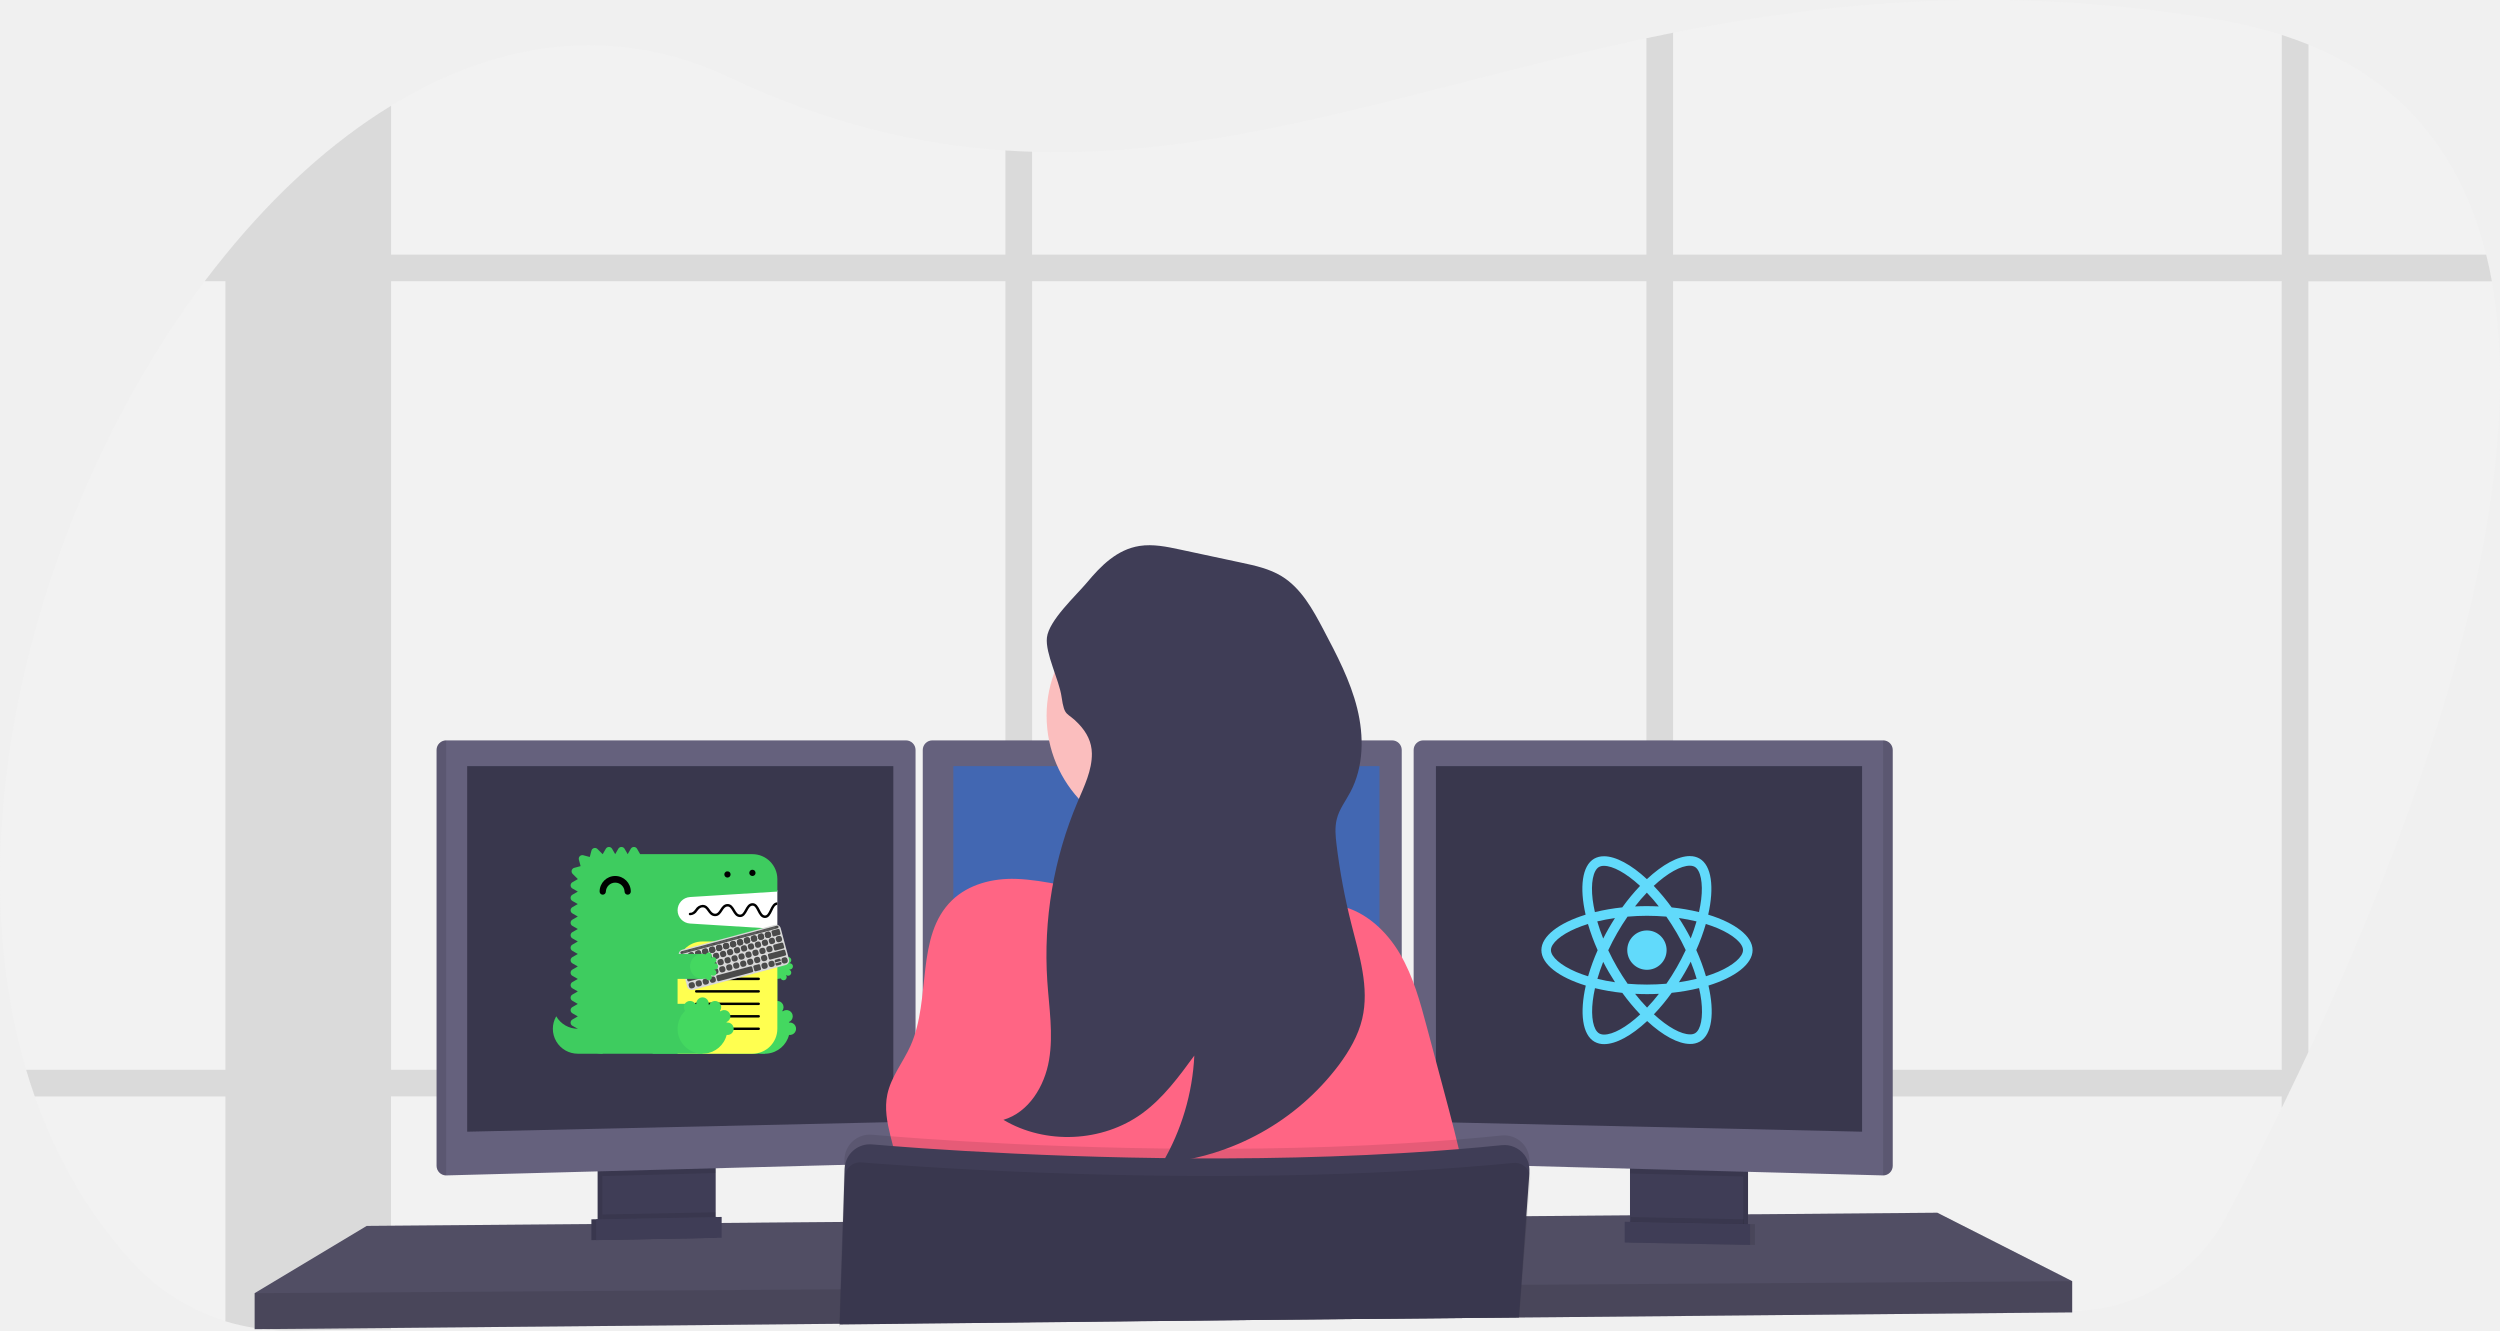
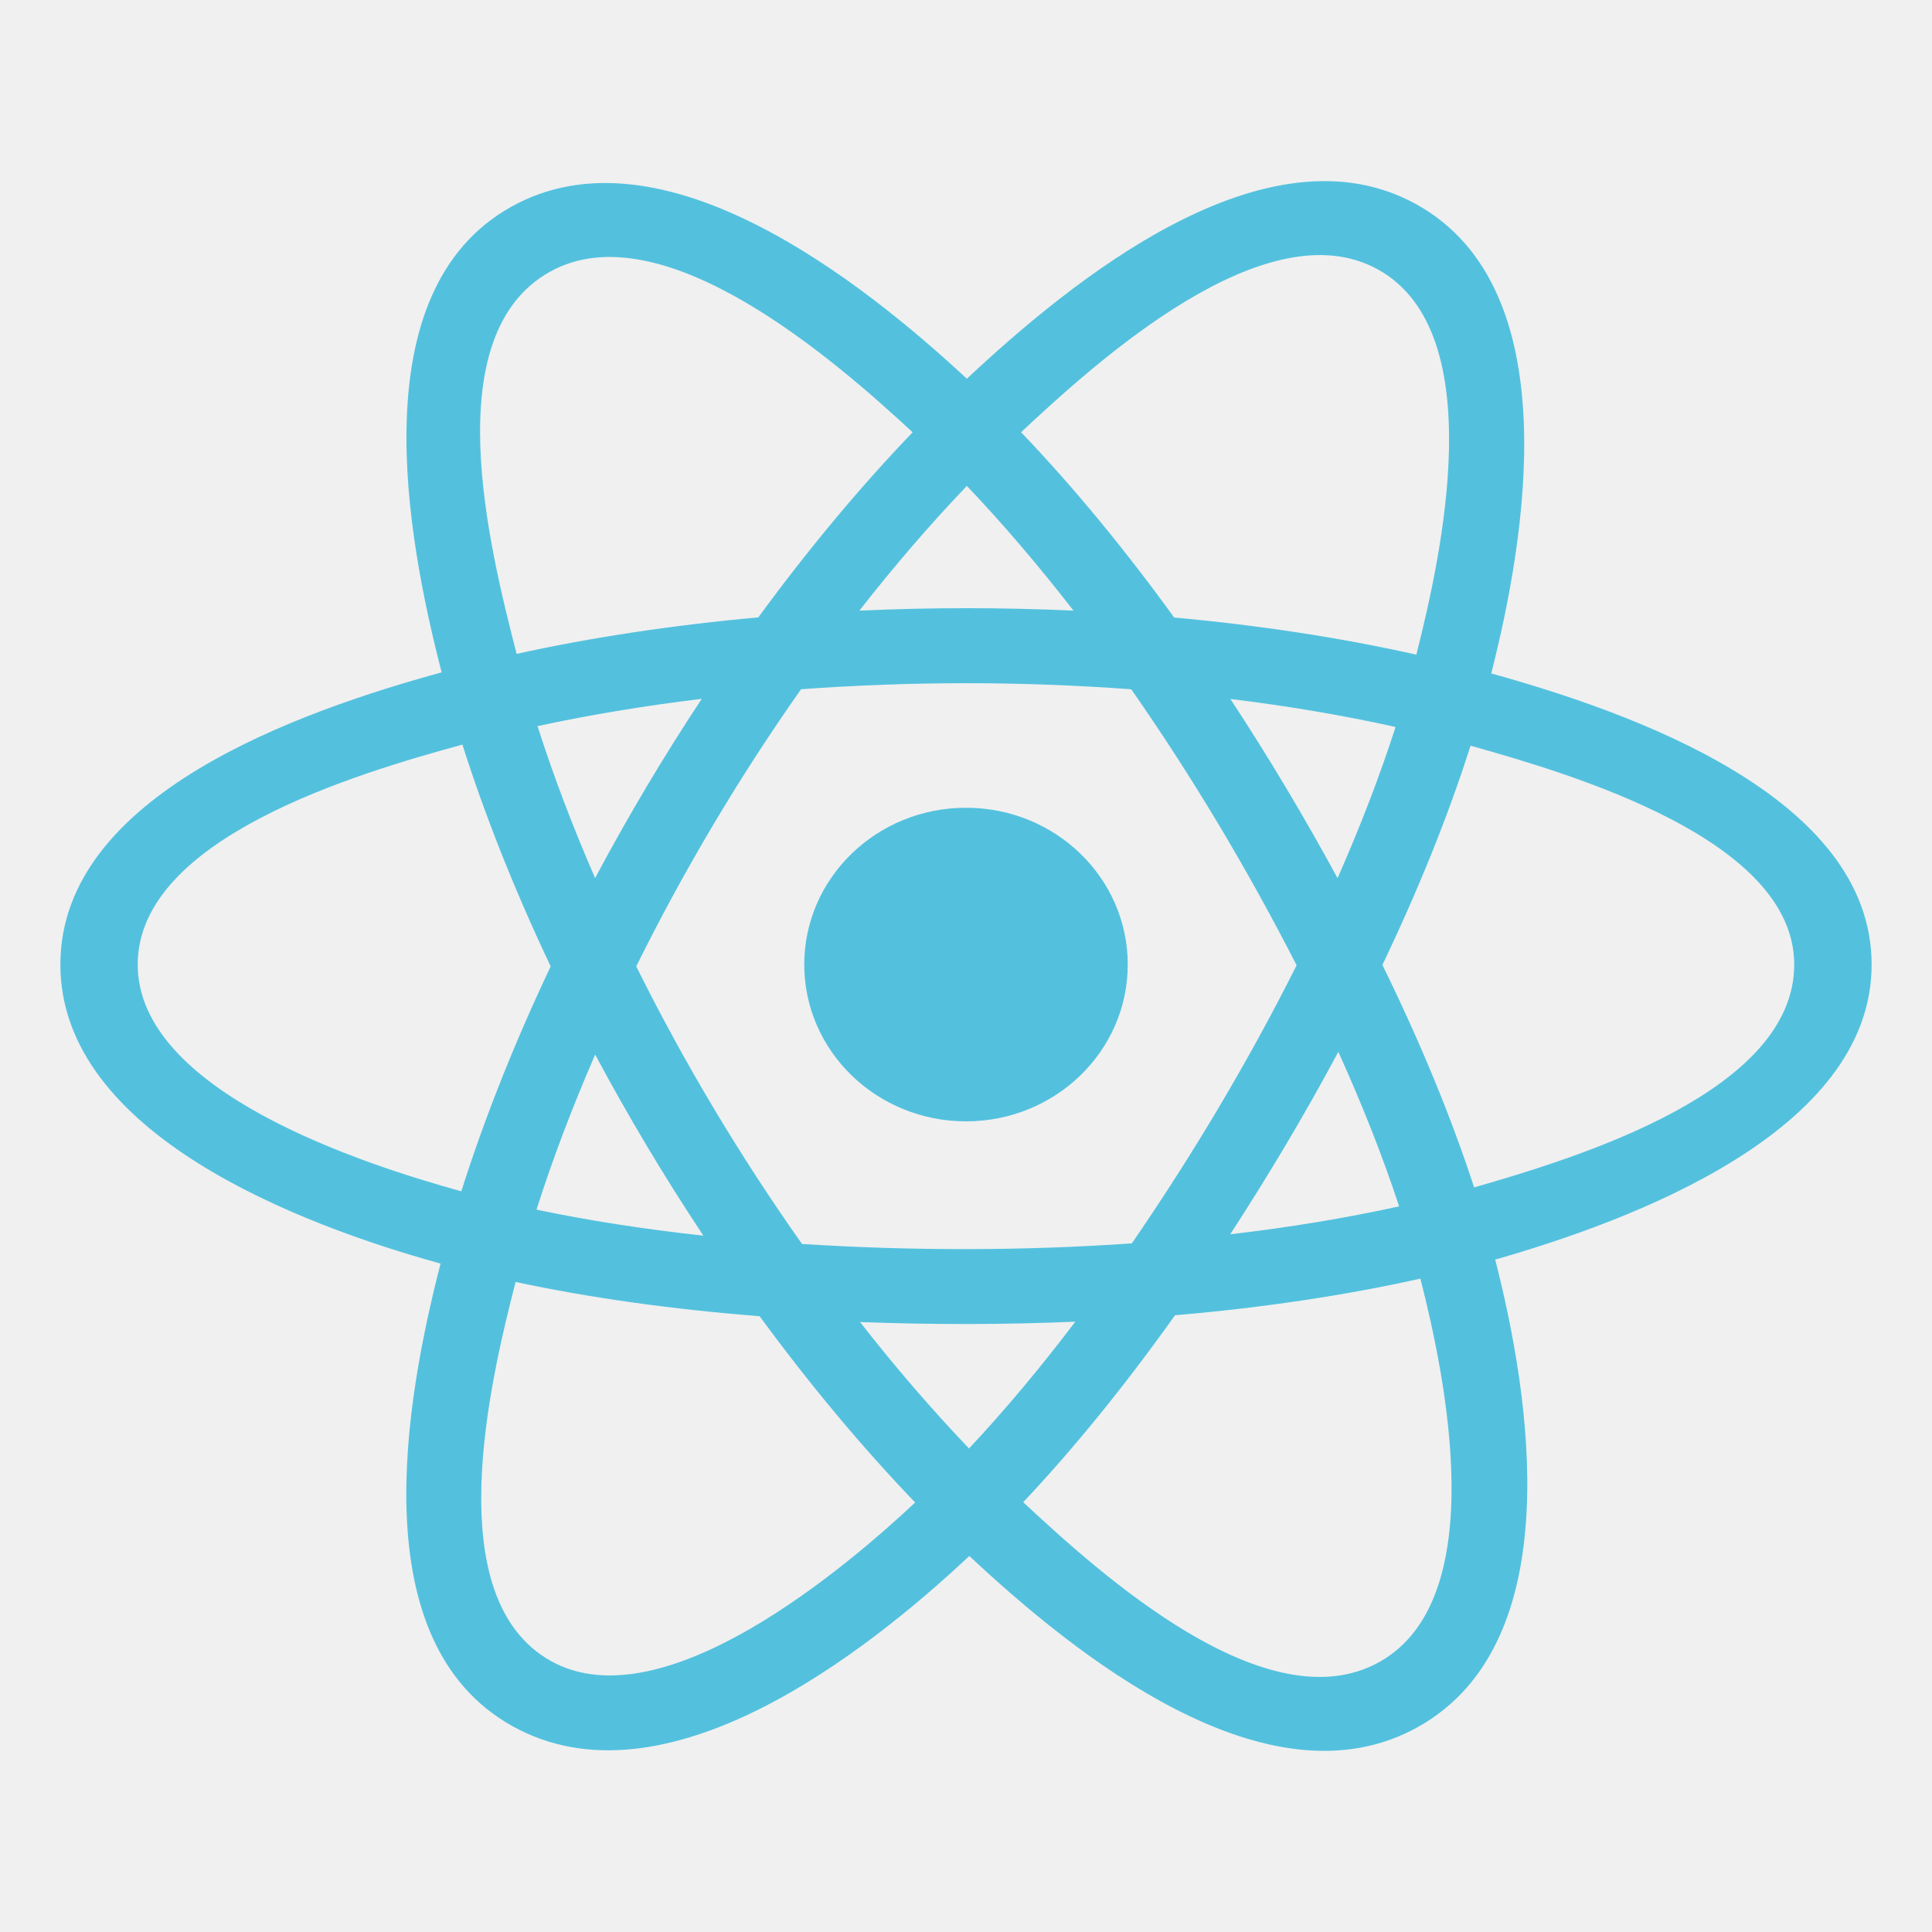
- <svg xmlns="http://www.w3.org/2000/svg" width="1041.277" height="554.141" viewBox="0 0 1041.277 554.141">
-   <g id="Group_24" data-name="Group 24" transform="translate(-440 -263)">
-     <g id="Group_23" data-name="Group 23" transform="translate(439.989 262.965)">
-       <path id="Path_299" data-name="Path 299" d="M1040.82,611.12q-1.74,3.75-3.47,7.4-2.7,5.67-5.33,11.12c-.78,1.61-1.56,3.19-2.32,4.77-8.6,17.57-16.63,33.11-23.45,45.89A73.21,73.21,0,0,1,942.44,719l-151.65,1.65h-1.6l-13,.14-11.12.12-34.1.37h-1.38l-17.36.19h-.53l-107,1.16-95.51,1-11.11.12-69,.75H429l-44.75.48h-.48l-141.5,1.53-42.33.46a87.991,87.991,0,0,1-10.79-.54h0c-1.22-.14-2.44-.3-3.65-.49a87.38,87.38,0,0,1-51.29-27.54C116,678.37,102.75,655,93.85,629.64q-1.93-5.49-3.6-11.12C59.44,514.37,97,380,164.6,290.08q4.25-5.64,8.64-11l.07-.08c20.79-25.52,44.1-46.84,68.93-62,44-26.91,92.75-34.49,140.7-11.9,40.57,19.12,78.45,28.11,115.17,30.55,3.71.24,7.42.42,11.11.53,84.23,2.65,163.17-27.7,255.87-47.29,3.69-.78,7.39-1.55,11.12-2.28,66.13-13.16,139.49-20.1,226.73-5.51a189.089,189.089,0,0,1,26.76,6.4q5.77,1.86,11.12,4c41.64,16.94,64.35,48.24,74,87.46q1.37,5.46,2.37,11.11C1134.3,384.41,1084.19,518.23,1040.82,611.12Z" transform="translate(-79.34 -172.91)" fill="#f2f2f2" />
-       <path id="Path_300" data-name="Path 300" d="M576.36,618.52a95.21,95.21,0,0,1-1.87,11.12h93.7V618.52Zm-78.25,62.81,11.11-.09V653.77c-3.81-.17-7.52-.34-11.11-.52ZM265.19,618.52v11.12h198.5V618.52ZM1114.87,279h-74V191.51q-5.35-2.17-11.12-4V279H776.21V186.58c-3.73.73-7.43,1.5-11.12,2.28V279H509.22V236.15c-3.69-.11-7.4-.29-11.11-.53V279H242.24V217c-24.83,15.16-48.14,36.48-68.93,62h-.07v.08q-4.4,5.4-8.64,11h8.64V618.52h-83q1.66,5.63,3.6,11.12h79.39v93.62a87,87,0,0,0,12.2,2.79c1.21.19,2.43.35,3.65.49h0a87.991,87.991,0,0,0,10.79.54l42.33-.46v-97H498.11v94.21l11.11-.12V629.64H765.09V721l11.12-.12V629.64H1029.7v4.77c.76-1.58,1.54-3.16,2.32-4.77q2.63-5.45,5.33-11.12,1.73-3.64,3.47-7.4v-321h76.42Q1116.23,284.43,1114.87,279ZM242.24,618.52V290.08H498.11V618.52Zm267,0V290.08H765.09V618.52Zm520.48,0H776.21V290.08H1029.7Z" transform="translate(-79.34 -172.91)" opacity="0.1" />
-       <path id="Path_301" data-name="Path 301" d="M863.09,533.65v13l-151.92,1.4-1.62.03-57.74.53-1.38.02-17.55.15h-.52l-106.98.99L349.77,551.4h-.15l-44.65.42-.48.01-198.4,1.82v-15l46.65-28,93.6-.78,2-.01.66-.01,2-.03,44.94-.37,2.01-.01.64-.01,2-.01L315,509.3l.38-.01,35.55-.3h.29l277.4-2.34,6.79-.05h.68l5.18-.05,37.65-.31,2-.03,1.85-.02h.96l11.71-.09,2.32-.03,3.11-.02,9.75-.09,15.47-.13,2-.02,3.48-.02h.65l74.71-.64Z" fill="#65617d" />
-       <path id="Path_302" data-name="Path 302" d="M863.09,533.65v13l-151.92,1.4-1.62.03-57.74.53-1.38.02-17.55.15h-.52l-106.98.99L349.77,551.4h-.15l-44.65.42-.48.01-198.4,1.82v-15l46.65-28,93.6-.78,2-.01.66-.01,2-.03,44.94-.37,2.01-.01.64-.01,2-.01L315,509.3l.38-.01,35.55-.3h.29l277.4-2.34,6.79-.05h.68l5.18-.05,37.65-.31,2-.03,1.85-.02h.96l11.71-.09,2.32-.03,3.11-.02,9.75-.09,15.47-.13,2-.02,3.48-.02h.65l74.71-.64Z" opacity="0.2" />
-       <path id="Path_303" data-name="Path 303" d="M375.44,656.57v24.49a6.13,6.13,0,0,1-3.5,5.54,6,6,0,0,1-2.5.6l-34.9.74a6,6,0,0,1-2.7-.57,6.12,6.12,0,0,1-3.57-5.57V656.57Z" transform="translate(-79.34 -172.91)" fill="#3f3d56" />
-       <path id="Path_304" data-name="Path 304" d="M375.44,656.57v24.49a6.13,6.13,0,0,1-3.5,5.54,6,6,0,0,1-2.5.6l-34.9.74a6,6,0,0,1-2.7-.57,6.12,6.12,0,0,1-3.57-5.57V656.57Z" transform="translate(-79.34 -172.91)" opacity="0.1" />
-       <path id="Path_305" data-name="Path 305" d="M377.44,656.57v24.49a6.13,6.13,0,0,1-3.5,5.54,6,6,0,0,1-2.5.6l-34.9.74a6,6,0,0,1-2.7-.57,6.12,6.12,0,0,1-3.57-5.57V656.57Z" transform="translate(-79.34 -172.91)" fill="#3f3d56" />
-       <rect id="Rectangle_137" data-name="Rectangle 137" width="47.17" height="31.5" transform="translate(680.92 483.65)" fill="#3f3d56" />
-       <rect id="Rectangle_138" data-name="Rectangle 138" width="47.17" height="31.5" transform="translate(680.92 483.65)" opacity="0.1" />
-       <rect id="Rectangle_139" data-name="Rectangle 139" width="47.17" height="31.5" transform="translate(678.92 483.65)" fill="#3f3d56" />
-       <path id="Path_306" data-name="Path 306" d="M298.09,483.65v4.97l-47.17,1.26v-6.23Z" opacity="0.1" />
-       <path id="Path_307" data-name="Path 307" d="M460.69,485.27v168.2a4,4,0,0,1-3.85,3.95l-191.65,5.1h-.05a4,4,0,0,1-3.95-3.95V485.27a4,4,0,0,1,3.95-3.95h191.6a4,4,0,0,1,3.95,3.95Z" transform="translate(-79.34 -172.91)" fill="#65617d" />
-       <path id="Path_308" data-name="Path 308" d="M265.19,481.32v181.2h-.05a4,4,0,0,1-3.95-3.95V485.27a4,4,0,0,1,3.95-3.95Z" transform="translate(-79.34 -172.91)" opacity="0.1" />
-       <path id="Path_309" data-name="Path 309" d="M194.59,319.15h177.5V467.4l-177.5,4Z" fill="#39374d" />
-       <path id="Path_310" data-name="Path 310" d="M726.09,483.65v6.41l-47.17-1.26v-5.15Z" opacity="0.1" />
-       <path id="Path_311" data-name="Path 311" d="M867.69,485.27v173.3a4,4,0,0,1-4,3.95h0L672,657.42a4,4,0,0,1-3.85-3.95V485.27a4,4,0,0,1,3.95-3.95H863.7a4,4,0,0,1,3.99,3.95Z" transform="translate(-79.34 -172.91)" fill="#65617d" />
-       <path id="Path_312" data-name="Path 312" d="M867.69,485.27v173.3a4,4,0,0,1-4,3.95h0V481.32h0a4,4,0,0,1,4,3.95Z" transform="translate(-79.34 -172.91)" opacity="0.1" />
-       <path id="Path_313" data-name="Path 313" d="M775.59,319.15H598.09V467.4l177.5,4Z" fill="#39374d" />
-       <path id="Path_314" data-name="Path 314" d="M663.19,485.27v168.2a4,4,0,0,1-3.85,3.95l-191.65,5.1h0a4,4,0,0,1-4-3.95V485.27a4,4,0,0,1,3.95-3.95h191.6A4,4,0,0,1,663.19,485.27Z" transform="translate(-79.34 -172.91)" fill="#65617d" />
-       <path id="Path_315" data-name="Path 315" d="M397.09,319.15h177.5V467.4l-177.5,4Z" fill="#4267b2" />
-       <path id="Path_316" data-name="Path 316" d="M863.09,533.65v13l-151.92,1.4-1.62.03-57.74.53-1.38.02-17.55.15h-.52l-106.98.99L349.77,551.4h-.15l-44.65.42-.48.01-198.4,1.82v-15l202.51-1.33h.48l40.99-.28h.19l283.08-1.87h.29l.17-.01h.47l4.79-.03h1.46l74.49-.5,4.4-.02.98-.01Z" opacity="0.1" />
-       <circle id="Ellipse_111" data-name="Ellipse 111" cx="51.33" cy="51.33" r="51.33" transform="translate(435.93 246.82)" fill="#fbbebe" />
-       <path id="Path_317" data-name="Path 317" d="M617.94,550.07s-99.5,12-90,0c3.44-4.34,4.39-17.2,4.2-31.85-.06-4.45-.22-9.06-.45-13.65-1.1-22-3.75-43.5-3.75-43.5s87-41,77-8.5c-4,13.13-2.69,31.57.35,48.88.89,5.05,1.92,10,3,14.7a344.66,344.66,0,0,0,9.65,33.92Z" transform="translate(-79.34 -172.91)" fill="#fbbebe" />
-       <path id="Path_318" data-name="Path 318" d="M585.47,546c11.51-2.13,23.7-6,34.53-1.54,2.85,1.17,5.47,2.88,8.39,3.86s6.12,1.22,9.16,1.91c10.68,2.42,19.34,10.55,24.9,20s8.44,20.14,11.26,30.72l6.9,25.83c6,22.45,12,45.09,13.39,68.3a2437.506,2437.506,0,0,1-250.84,1.43c5.44-10.34,11-21.31,10.54-33s-7.19-23.22-4.76-34.74c1.55-7.34,6.57-13.39,9.64-20.22,8.75-19.52,1.94-45.79,17.32-60.65,6.92-6.68,17-9.21,26.63-8.89,12.28.41,24.85,4.24,37,6.11C555.09,547.48,569.79,548.88,585.47,546Z" transform="translate(-79.34 -172.91)" fill="#ff6584" />
-       <path id="Path_319" data-name="Path 319" d="M716.37,657.17l-.1,1.43v.1l-.17,2.3-1.33,18.51-1.61,22.3-.46,6.28-1,13.44v.17l-107,1-175.59,1.9v.84h-.14v-1.12l.45-14.36.86-28.06.74-23.79.07-2.37a10.53,10.53,0,0,1,11.42-10.17c4.72.4,10.85.89,18.18,1.41l3,.22c42.33,2.94,120.56,6.74,199.5,2,1.66-.09,3.33-.19,5-.31,12.24-.77,24.47-1.76,36.58-3a10.53,10.53,0,0,1,11.6,11.23Z" transform="translate(-79.34 -172.91)" opacity="0.1" />
-       <path id="Path_320" data-name="Path 320" d="M429.08,725.44v-.84l175.62-1.91,107-1h.3v-.17l1-13.44.43-6,1.64-22.61,1.29-17.9v-.44a10.617,10.617,0,0,0-.11-2.47.3.3,0,0,0,0-.1,10.391,10.391,0,0,0-2-4.64,10.54,10.54,0,0,0-9.42-4c-12.11,1.24-24.34,2.23-36.58,3-1.67.12-3.34.22-5,.31-78.94,4.69-157.17.89-199.5-2l-3-.22c-7.33-.52-13.46-1-18.18-1.41a10.54,10.54,0,0,0-11.24,8.53,11,11,0,0,0-.18,1.64l-.68,22.16L429.54,710l-.44,14.36v1.12Z" transform="translate(-79.34 -172.91)" fill="#3f3d56" />
-       <path id="Path_321" data-name="Path 321" d="M716.67,664.18l-1.23,15.33-1.83,22.85-.46,5.72-1,12.81-.06.64v.17h0l-.15,1.48.11-1.48h-.29l-107,1-175.65,1.9v-.28l.49-14.36,1-28.06.64-18.65A6.36,6.36,0,0,1,434.3,658a6.25,6.25,0,0,1,3.78-.9c2.1.17,4.68.37,7.69.59,4.89.36,10.92.78,17.94,1.22,13,.82,29.31,1.7,48,2.42,52,2,122.2,2.67,188.88-3.17,3-.26,6.1-.55,9.13-.84a6.26,6.26,0,0,1,3.48.66,5.159,5.159,0,0,1,.86.54,6.14,6.14,0,0,1,2,2.46,3.564,3.564,0,0,1,.25.61A6.279,6.279,0,0,1,716.67,664.18Z" transform="translate(-79.34 -172.91)" opacity="0.1" />
-       <path id="Path_322" data-name="Path 322" d="M377.44,677.87v3.19a6.13,6.13,0,0,1-3.5,5.54l-40.1.77a6.12,6.12,0,0,1-3.57-5.57v-3Z" transform="translate(-79.34 -172.91)" opacity="0.1" />
-       <path id="Path_323" data-name="Path 323" d="M298.59,515.57l-52.25,1V507.9l52.25-1Z" fill="#3f3d56" />
-       <path id="Path_324" data-name="Path 324" d="M298.59,515.57l-52.25,1V507.9l52.25-1Z" opacity="0.1" />
-       <path id="Path_325" data-name="Path 325" d="M300.59,515.57l-52.25,1V507.9l52.25-1Z" fill="#3f3d56" />
-       <path id="Path_326" data-name="Path 326" d="M758.56,679.87v3.19a6.13,6.13,0,0,0,3.5,5.54l40.1.77a6.12,6.12,0,0,0,3.57-5.57v-3Z" transform="translate(-79.34 -172.91)" opacity="0.1" />
-       <path id="Path_327" data-name="Path 327" d="M678.72,517.57l52.25,1V509.9l-52.25-1Z" opacity="0.1" />
-       <path id="Path_328" data-name="Path 328" d="M676.72,517.57l52.25,1V509.9l-52.25-1Z" fill="#3f3d56" />
-       <path id="Path_329" data-name="Path 329" d="M534.13,486.79c.08,7-3.16,13.6-5.91,20.07a163.491,163.491,0,0,0-12.66,74.71c.73,11,2.58,22,.73,32.9s-8.43,21.77-19,24.9c17.53,10.45,41.26,9.35,57.76-2.66,8.79-6.4,15.34-15.33,21.75-24.11a97.86,97.86,0,0,1-13.31,44.75A103.43,103.43,0,0,0,637,616.53c4.31-5.81,8.06-12.19,9.72-19.23,3.09-13-1.22-26.51-4.51-39.5a266.055,266.055,0,0,1-6.17-33c-.43-3.56-.78-7.22.1-10.7,1-4.07,3.67-7.51,5.64-11.22,5.6-10.54,5.73-23.3,2.86-34.88s-8.49-22.26-14.06-32.81c-4.46-8.46-9.3-17.31-17.46-22.28-5.1-3.1-11-4.39-16.88-5.64l-25.37-5.43c-5.55-1.19-11.26-2.38-16.87-1.51-9.47,1.48-16.14,8.32-22,15.34-4.59,5.46-15.81,15.71-16.6,22.86-.72,6.59,5.1,17.63,6.09,24.58,1.3,9,2.22,6,7.3,11.52C532,478.05,534.07,482,534.13,486.79Z" transform="translate(-79.34 -172.91)" fill="#3f3d56" />
-     </g>
-     <g id="docusaurus_keytar" transform="translate(670.271 615.768)">
-       <path id="Path_40" data-name="Path 40" d="M99,52h43.635V69.662H99Z" transform="translate(-49.132 -33.936)" fill="#fff" fill-rule="evenodd" />
-       <path id="Path_41" data-name="Path 41" d="M13.389,158.195A10.377,10.377,0,0,1,4.4,153a10.377,10.377,0,0,0,8.988,15.584H23.779V158.195Z" transform="translate(-3 -82.47)" fill="#3ecc5f" fill-rule="evenodd" />
-       <path id="Path_42" data-name="Path 42" d="M66.967,38.083l36.373-2.273V30.615A10.389,10.389,0,0,0,92.95,20.226H46.2l-1.3-2.249a1.5,1.5,0,0,0-2.6,0L41,20.226l-1.3-2.249a1.5,1.5,0,0,0-2.6,0l-1.3,2.249-1.3-2.249a1.5,1.5,0,0,0-2.6,0l-1.3,2.249-.034,0-2.152-2.151a1.5,1.5,0,0,0-2.508.672L25.21,21.4l-2.7-.723a1.5,1.5,0,0,0-1.836,1.837l.722,2.7-2.65.71a1.5,1.5,0,0,0-.673,2.509l2.152,2.152c0,.011,0,.022,0,.033l-2.249,1.3a1.5,1.5,0,0,0,0,2.6l2.249,1.3-2.249,1.3a1.5,1.5,0,0,0,0,2.6L20.226,41l-2.249,1.3a1.5,1.5,0,0,0,0,2.6l2.249,1.3-2.249,1.3a1.5,1.5,0,0,0,0,2.6l2.249,1.3-2.249,1.3a1.5,1.5,0,0,0,0,2.6l2.249,1.3-2.249,1.3a1.5,1.5,0,0,0,0,2.6l2.249,1.3-2.249,1.3a1.5,1.5,0,0,0,0,2.6l2.249,1.3-2.249,1.3a1.5,1.5,0,0,0,0,2.6l2.249,1.3-2.249,1.3a1.5,1.5,0,0,0,0,2.6l2.249,1.3-2.249,1.3a1.5,1.5,0,0,0,0,2.6l2.249,1.3-2.249,1.3a1.5,1.5,0,0,0,0,2.6l2.249,1.3-2.249,1.3a1.5,1.5,0,0,0,0,2.6l2.249,1.3A10.389,10.389,0,0,0,30.615,103.34H92.95A10.389,10.389,0,0,0,103.34,92.95V51.393L66.967,49.12a5.53,5.53,0,0,1,0-11.038" transform="translate(-9.836 -17.226)" fill="#3ecc5f" fill-rule="evenodd" />
-       <path id="Path_43" data-name="Path 43" d="M143,163.779h15.584V143H143Z" transform="translate(-70.275 -77.665)" fill="#3ecc5f" fill-rule="evenodd" />
-       <path id="Path_44" data-name="Path 44" d="M173.779,148.389a2.582,2.582,0,0,0-.332.033c-.02-.078-.038-.156-.06-.234a2.594,2.594,0,1,0-2.567-4.455q-.086-.088-.174-.175a2.593,2.593,0,1,0-4.461-2.569c-.077-.022-.154-.04-.231-.06a2.6,2.6,0,1,0-5.128,0c-.077.02-.154.038-.231.06a2.594,2.594,0,1,0-4.461,2.569,10.384,10.384,0,1,0,17.314,9.992,2.592,2.592,0,1,0,.332-5.161" transform="translate(-75.08 -75.262)" fill="#44d860" fill-rule="evenodd" />
-       <path id="Path_45" data-name="Path 45" d="M153,113.389h15.584V103H153Z" transform="translate(-75.08 -58.444)" fill="#3ecc5f" fill-rule="evenodd" />
-       <path id="Path_46" data-name="Path 46" d="M183.389,108.944a1.3,1.3,0,1,0,0-2.6,1.336,1.336,0,0,0-.166.017c-.01-.039-.019-.078-.03-.117a1.3,1.3,0,0,0-.5-2.5,1.285,1.285,0,0,0-.783.269q-.043-.044-.087-.087a1.285,1.285,0,0,0,.263-.776,1.3,1.3,0,0,0-2.493-.509,5.195,5.195,0,1,0,0,10,1.3,1.3,0,0,0,2.493-.509,1.285,1.285,0,0,0-.263-.776q.044-.043.087-.087a1.285,1.285,0,0,0,.783.269,1.3,1.3,0,0,0,.5-2.5c.011-.038.02-.078.03-.117a1.337,1.337,0,0,0,.166.017" transform="translate(-84.691 -57.894)" fill="#44d860" fill-rule="evenodd" />
-       <path id="Path_47" data-name="Path 47" d="M52.188,48.292a1.3,1.3,0,0,1-1.3-1.3,3.9,3.9,0,0,0-7.792,0,1.3,1.3,0,1,1-2.6,0,6.493,6.493,0,0,1,12.987,0,1.3,1.3,0,0,1-1.3,1.3" transform="translate(-21.02 -28.41)" fill-rule="evenodd" />
-       <path id="Path_48" data-name="Path 48" d="M103,139.752h31.168a10.389,10.389,0,0,0,10.389-10.389V93H113.389A10.389,10.389,0,0,0,103,103.389Z" transform="translate(-51.054 -53.638)" fill="#ffff50" fill-rule="evenodd" />
-       <path id="Path_49" data-name="Path 49" d="M141.1,94.017H115.106a.519.519,0,1,1,0-1.039H141.1a.519.519,0,0,1,0,1.039m0,10.389H115.106a.519.519,0,1,1,0-1.039H141.1a.519.519,0,0,1,0,1.039m0,10.389H115.106a.519.519,0,1,1,0-1.039H141.1a.519.519,0,0,1,0,1.039m0-25.877H115.106a.519.519,0,1,1,0-1.039H141.1a.519.519,0,0,1,0,1.039m0,10.293H115.106a.519.519,0,1,1,0-1.039H141.1a.519.519,0,0,1,0,1.039m0,10.389H115.106a.519.519,0,1,1,0-1.039H141.1a.519.519,0,0,1,0,1.039m7.782-47.993c-.006,0-.011,0-.018,0-1.605.055-2.365,1.66-3.035,3.077-.7,1.48-1.24,2.443-2.126,2.414-.981-.035-1.542-1.144-2.137-2.317-.683-1.347-1.462-2.876-3.1-2.819-1.582.054-2.344,1.451-3.017,2.684-.715,1.313-1.2,2.112-2.141,2.075-1-.036-1.533-.938-2.149-1.981-.686-1.162-1.479-2.467-3.084-2.423-1.555.053-2.319,1.239-2.994,2.286-.713,1.106-1.213,1.781-2.164,1.741-1.025-.036-1.554-.784-2.167-1.65-.688-.973-1.463-2.074-3.062-2.021a3.815,3.815,0,0,0-2.959,1.879c-.64.812-1.14,1.456-2.2,1.415a.52.52,0,0,0-.037,1.039,3.588,3.588,0,0,0,3.05-1.811c.611-.777,1.139-1.448,2.178-1.483,1-.043,1.47.579,2.179,1.582.674.953,1.438,2.033,2.977,2.089,1.612.054,2.387-1.151,3.074-2.217.614-.953,1.144-1.775,2.156-1.81.931-.035,1.438.7,2.153,1.912.674,1.141,1.437,2.434,3.006,2.491,1.623.056,2.407-1.361,3.09-2.616.592-1.085,1.15-2.109,2.14-2.143.931-.022,1.417.829,2.135,2.249.671,1.326,1.432,2.828,3.026,2.886l.088,0c1.592,0,2.347-1.6,3.015-3.01.592-1.252,1.152-2.431,2.113-2.479Z" transform="translate(-55.378 -38.552)" fill-rule="evenodd" />
-       <path id="Path_50" data-name="Path 50" d="M83,163.779h20.779V143H83Z" transform="translate(-41.443 -77.665)" fill="#3ecc5f" fill-rule="evenodd" />
-       <g id="Group_8" data-name="Group 8" transform="matrix(0.966, -0.259, 0.259, 0.966, 51.971, 43.3)">
-         <rect id="Rectangle_3" data-name="Rectangle 3" width="43.906" height="17.333" rx="2" transform="translate(0 0)" fill="#d8d8d8" />
-         <g id="Group_2" data-name="Group 2" transform="translate(0.728 10.948)">
-           <rect id="Rectangle_4" data-name="Rectangle 4" width="2.537" height="2.537" rx="1" transform="translate(7.985 0)" fill="#4a4a4a" />
-           <rect id="Rectangle_5" data-name="Rectangle 5" width="2.537" height="2.537" rx="1" transform="translate(10.991 0)" fill="#4a4a4a" />
-           <rect id="Rectangle_6" data-name="Rectangle 6" width="2.537" height="2.537" rx="1" transform="translate(13.997 0)" fill="#4a4a4a" />
-           <rect id="Rectangle_7" data-name="Rectangle 7" width="2.537" height="2.537" rx="1" transform="translate(17.003 0)" fill="#4a4a4a" />
-           <rect id="Rectangle_8" data-name="Rectangle 8" width="2.537" height="2.537" rx="1" transform="translate(20.009 0)" fill="#4a4a4a" />
-           <rect id="Rectangle_9" data-name="Rectangle 9" width="2.537" height="2.537" rx="1" transform="translate(23.015 0)" fill="#4a4a4a" />
-           <rect id="Rectangle_10" data-name="Rectangle 10" width="2.537" height="2.537" rx="1" transform="translate(26.021 0)" fill="#4a4a4a" />
-           <rect id="Rectangle_11" data-name="Rectangle 11" width="2.537" height="2.537" rx="1" transform="translate(29.028 0)" fill="#4a4a4a" />
-           <rect id="Rectangle_12" data-name="Rectangle 12" width="2.537" height="2.537" rx="1" transform="translate(32.034 0)" fill="#4a4a4a" />
-           <path id="Path_51" data-name="Path 51" d="M.519,0H6.9A.519.519,0,0,1,7.421.52v1.5a.519.519,0,0,1-.519.519H.519A.519.519,0,0,1,0,2.017V.519A.519.519,0,0,1,.519,0ZM35.653,0h6.383a.519.519,0,0,1,.519.519v1.5a.519.519,0,0,1-.519.519H35.652a.519.519,0,0,1-.519-.519V.519A.519.519,0,0,1,35.652,0Z" transform="translate(0 0)" fill="#4a4a4a" fill-rule="evenodd" />
-         </g>
-         <g id="Group_3" data-name="Group 3" transform="translate(0.728 4.878)">
-           <path id="Path_52" data-name="Path 52" d="M.519,0H2.956a.519.519,0,0,1,.519.519v1.5a.519.519,0,0,1-.519.519H.519A.519.519,0,0,1,0,2.017V.519A.519.519,0,0,1,.519,0Z" transform="translate(0 0)" fill="#4a4a4a" fill-rule="evenodd" />
-           <rect id="Rectangle_13" data-name="Rectangle 13" width="2.537" height="2.537" rx="1" transform="translate(3.945 0)" fill="#4a4a4a" />
-           <rect id="Rectangle_14" data-name="Rectangle 14" width="2.537" height="2.537" rx="1" transform="translate(6.951 0)" fill="#4a4a4a" />
-           <rect id="Rectangle_15" data-name="Rectangle 15" width="2.537" height="2.537" rx="1" transform="translate(9.958 0)" fill="#4a4a4a" />
-           <rect id="Rectangle_16" data-name="Rectangle 16" width="2.537" height="2.537" rx="1" transform="translate(12.964 0)" fill="#4a4a4a" />
-           <rect id="Rectangle_17" data-name="Rectangle 17" width="2.537" height="2.537" rx="1" transform="translate(15.97 0)" fill="#4a4a4a" />
-           <rect id="Rectangle_18" data-name="Rectangle 18" width="2.537" height="2.537" rx="1" transform="translate(18.976 0)" fill="#4a4a4a" />
-           <rect id="Rectangle_19" data-name="Rectangle 19" width="2.537" height="2.537" rx="1" transform="translate(21.982 0)" fill="#4a4a4a" />
-           <rect id="Rectangle_20" data-name="Rectangle 20" width="2.537" height="2.537" rx="1" transform="translate(24.988 0)" fill="#4a4a4a" />
-           <rect id="Rectangle_21" data-name="Rectangle 21" width="2.537" height="2.537" rx="1" transform="translate(27.994 0)" fill="#4a4a4a" />
-           <rect id="Rectangle_22" data-name="Rectangle 22" width="2.537" height="2.537" rx="1" transform="translate(31 0)" fill="#4a4a4a" />
-           <rect id="Rectangle_23" data-name="Rectangle 23" width="2.537" height="2.537" rx="1" transform="translate(34.006 0)" fill="#4a4a4a" />
-           <rect id="Rectangle_24" data-name="Rectangle 24" width="2.537" height="2.537" rx="1" transform="translate(37.012 0)" fill="#4a4a4a" />
-           <rect id="Rectangle_25" data-name="Rectangle 25" width="2.537" height="2.537" rx="1" transform="translate(40.018 0)" fill="#4a4a4a" />
-         </g>
-         <g id="Group_4" data-name="Group 4" transform="translate(43.283 4.538) rotate(180)">
-           <path id="Path_53" data-name="Path 53" d="M.519,0H2.956a.519.519,0,0,1,.519.519v1.5a.519.519,0,0,1-.519.519H.519A.519.519,0,0,1,0,2.017V.519A.519.519,0,0,1,.519,0Z" transform="translate(0 0)" fill="#4a4a4a" fill-rule="evenodd" />
-           <rect id="Rectangle_26" data-name="Rectangle 26" width="2.537" height="2.537" rx="1" transform="translate(3.945 0)" fill="#4a4a4a" />
-           <rect id="Rectangle_27" data-name="Rectangle 27" width="2.537" height="2.537" rx="1" transform="translate(6.951 0)" fill="#4a4a4a" />
-           <rect id="Rectangle_28" data-name="Rectangle 28" width="2.537" height="2.537" rx="1" transform="translate(9.958 0)" fill="#4a4a4a" />
-           <rect id="Rectangle_29" data-name="Rectangle 29" width="2.537" height="2.537" rx="1" transform="translate(12.964 0)" fill="#4a4a4a" />
-           <rect id="Rectangle_30" data-name="Rectangle 30" width="2.537" height="2.537" rx="1" transform="translate(15.97 0)" fill="#4a4a4a" />
-           <rect id="Rectangle_31" data-name="Rectangle 31" width="2.537" height="2.537" rx="1" transform="translate(18.976 0)" fill="#4a4a4a" />
-           <rect id="Rectangle_32" data-name="Rectangle 32" width="2.537" height="2.537" rx="1" transform="translate(21.982 0)" fill="#4a4a4a" />
-           <rect id="Rectangle_33" data-name="Rectangle 33" width="2.537" height="2.537" rx="1" transform="translate(24.988 0)" fill="#4a4a4a" />
-           <rect id="Rectangle_34" data-name="Rectangle 34" width="2.537" height="2.537" rx="1" transform="translate(27.994 0)" fill="#4a4a4a" />
-           <rect id="Rectangle_35" data-name="Rectangle 35" width="2.537" height="2.537" rx="1" transform="translate(31.001 0)" fill="#4a4a4a" />
-           <rect id="Rectangle_36" data-name="Rectangle 36" width="2.537" height="2.537" rx="1" transform="translate(34.007 0)" fill="#4a4a4a" />
-           <rect id="Rectangle_37" data-name="Rectangle 37" width="2.537" height="2.537" rx="1" transform="translate(37.013 0)" fill="#4a4a4a" />
-           <rect id="Rectangle_38" data-name="Rectangle 38" width="2.537" height="2.537" rx="1" transform="translate(40.018 0)" fill="#4a4a4a" />
-           <rect id="Rectangle_39" data-name="Rectangle 39" width="2.537" height="2.537" rx="1" transform="translate(3.945 0)" fill="#4a4a4a" />
-           <rect id="Rectangle_40" data-name="Rectangle 40" width="2.537" height="2.537" rx="1" transform="translate(6.951 0)" fill="#4a4a4a" />
-           <rect id="Rectangle_41" data-name="Rectangle 41" width="2.537" height="2.537" rx="1" transform="translate(9.958 0)" fill="#4a4a4a" />
-           <rect id="Rectangle_42" data-name="Rectangle 42" width="2.537" height="2.537" rx="1" transform="translate(12.964 0)" fill="#4a4a4a" />
-           <rect id="Rectangle_43" data-name="Rectangle 43" width="2.537" height="2.537" rx="1" transform="translate(15.97 0)" fill="#4a4a4a" />
-           <rect id="Rectangle_44" data-name="Rectangle 44" width="2.537" height="2.537" rx="1" transform="translate(18.976 0)" fill="#4a4a4a" />
-           <rect id="Rectangle_45" data-name="Rectangle 45" width="2.537" height="2.537" rx="1" transform="translate(21.982 0)" fill="#4a4a4a" />
-           <rect id="Rectangle_46" data-name="Rectangle 46" width="2.537" height="2.537" rx="1" transform="translate(24.988 0)" fill="#4a4a4a" />
-           <rect id="Rectangle_47" data-name="Rectangle 47" width="2.537" height="2.537" rx="1" transform="translate(27.994 0)" fill="#4a4a4a" />
-           <rect id="Rectangle_48" data-name="Rectangle 48" width="2.537" height="2.537" rx="1" transform="translate(31.001 0)" fill="#4a4a4a" />
-           <rect id="Rectangle_49" data-name="Rectangle 49" width="2.537" height="2.537" rx="1" transform="translate(34.007 0)" fill="#4a4a4a" />
-           <rect id="Rectangle_50" data-name="Rectangle 50" width="2.537" height="2.537" rx="1" transform="translate(37.013 0)" fill="#4a4a4a" />
-           <rect id="Rectangle_51" data-name="Rectangle 51" width="2.537" height="2.537" rx="1" transform="translate(40.018 0)" fill="#4a4a4a" />
-         </g>
-         <g id="Group_6" data-name="Group 6" transform="translate(0.728 7.883)">
-           <path id="Path_54" data-name="Path 54" d="M.519,0h3.47a.519.519,0,0,1,.519.519v1.5a.519.519,0,0,1-.519.519H.519A.519.519,0,0,1,0,2.017V.52A.519.519,0,0,1,.519,0Z" transform="translate(0 0)" fill="#4a4a4a" fill-rule="evenodd" />
-           <g id="Group_5" data-name="Group 5" transform="translate(5.073 0)">
-             <rect id="Rectangle_52" data-name="Rectangle 52" width="2.537" height="2.537" rx="1" transform="translate(0 0)" fill="#4a4a4a" />
-             <rect id="Rectangle_53" data-name="Rectangle 53" width="2.537" height="2.537" rx="1" transform="translate(3.006 0)" fill="#4a4a4a" />
-             <rect id="Rectangle_54" data-name="Rectangle 54" width="2.537" height="2.537" rx="1" transform="translate(6.012 0)" fill="#4a4a4a" />
-             <rect id="Rectangle_55" data-name="Rectangle 55" width="2.537" height="2.537" rx="1" transform="translate(9.018 0)" fill="#4a4a4a" />
-             <rect id="Rectangle_56" data-name="Rectangle 56" width="2.537" height="2.537" rx="1" transform="translate(12.025 0)" fill="#4a4a4a" />
-             <rect id="Rectangle_57" data-name="Rectangle 57" width="2.537" height="2.537" rx="1" transform="translate(15.031 0)" fill="#4a4a4a" />
-             <rect id="Rectangle_58" data-name="Rectangle 58" width="2.537" height="2.537" rx="1" transform="translate(18.037 0)" fill="#4a4a4a" />
-             <rect id="Rectangle_59" data-name="Rectangle 59" width="2.537" height="2.537" rx="1" transform="translate(21.042 0)" fill="#4a4a4a" />
-             <rect id="Rectangle_60" data-name="Rectangle 60" width="2.537" height="2.537" rx="1" transform="translate(24.049 0)" fill="#4a4a4a" />
-             <rect id="Rectangle_61" data-name="Rectangle 61" width="2.537" height="2.537" rx="1" transform="translate(27.055 0)" fill="#4a4a4a" />
-             <rect id="Rectangle_62" data-name="Rectangle 62" width="2.537" height="2.537" rx="1" transform="translate(30.061 0)" fill="#4a4a4a" />
-           </g>
-           <path id="Path_55" data-name="Path 55" d="M.52,0H3.8a.519.519,0,0,1,.519.519v1.5a.519.519,0,0,1-.519.519H.519A.519.519,0,0,1,0,2.017V.52A.519.519,0,0,1,.519,0Z" transform="translate(38.234 0)" fill="#4a4a4a" fill-rule="evenodd" />
-         </g>
-         <g id="Group_7" data-name="Group 7" transform="translate(0.728 14.084)">
-           <rect id="Rectangle_63" data-name="Rectangle 63" width="2.537" height="2.537" rx="1" transform="translate(0 0)" fill="#4a4a4a" />
-           <rect id="Rectangle_64" data-name="Rectangle 64" width="2.537" height="2.537" rx="1" transform="translate(3.006 0)" fill="#4a4a4a" />
-           <rect id="Rectangle_65" data-name="Rectangle 65" width="2.537" height="2.537" rx="1" transform="translate(6.012 0)" fill="#4a4a4a" />
-           <rect id="Rectangle_66" data-name="Rectangle 66" width="2.537" height="2.537" rx="1" transform="translate(9.018 0)" fill="#4a4a4a" />
-           <path id="Path_56" data-name="Path 56" d="M.519,0H14.981A.519.519,0,0,1,15.5.519v1.5a.519.519,0,0,1-.519.519H.519A.519.519,0,0,1,0,2.018V.519A.519.519,0,0,1,.519,0Zm15.97,0h1.874a.519.519,0,0,1,.519.519v1.5a.519.519,0,0,1-.519.519H16.489a.519.519,0,0,1-.519-.519V.519A.519.519,0,0,1,16.489,0Z" transform="translate(12.024 0)" fill="#4a4a4a" fill-rule="evenodd" />
-           <rect id="Rectangle_67" data-name="Rectangle 67" width="2.537" height="2.537" rx="1" transform="translate(31.376 0)" fill="#4a4a4a" />
-           <rect id="Rectangle_68" data-name="Rectangle 68" width="2.537" height="2.537" rx="1" transform="translate(34.382 0)" fill="#4a4a4a" />
-           <rect id="Rectangle_69" data-name="Rectangle 69" width="2.537" height="2.537" rx="1" transform="translate(40.018 0)" fill="#4a4a4a" />
-           <path id="Path_57" data-name="Path 57" d="M2.537,0V.561a.519.519,0,0,1-.519.519H.519A.519.519,0,0,1,0,.561V0Z" transform="translate(39.736 1.08) rotate(180)" fill="#4a4a4a" />
-           <path id="Path_58" data-name="Path 58" d="M2.537,0V.561a.519.519,0,0,1-.519.519H.519A.519.519,0,0,1,0,.561V0Z" transform="translate(37.2 1.456)" fill="#4a4a4a" />
-         </g>
-         <rect id="Rectangle_70" data-name="Rectangle 70" width="42.273" height="1.127" rx="0.564" transform="translate(0.915 0.556)" fill="#4a4a4a" />
-         <rect id="Rectangle_71" data-name="Rectangle 71" width="2.37" height="0.752" rx="0.376" transform="translate(1.949 0.744)" fill="#d8d8d8" opacity="0.136" />
-         <rect id="Rectangle_72" data-name="Rectangle 72" width="2.37" height="0.752" rx="0.376" transform="translate(5.193 0.744)" fill="#d8d8d8" opacity="0.136" />
-         <rect id="Rectangle_73" data-name="Rectangle 73" width="2.37" height="0.752" rx="0.376" transform="translate(7.688 0.744)" fill="#d8d8d8" opacity="0.136" />
-         <rect id="Rectangle_74" data-name="Rectangle 74" width="2.37" height="0.752" rx="0.376" transform="translate(10.183 0.744)" fill="#d8d8d8" opacity="0.136" />
-         <rect id="Rectangle_75" data-name="Rectangle 75" width="2.37" height="0.752" rx="0.376" transform="translate(12.679 0.744)" fill="#d8d8d8" opacity="0.136" />
-         <rect id="Rectangle_76" data-name="Rectangle 76" width="2.37" height="0.752" rx="0.376" transform="translate(15.797 0.744)" fill="#d8d8d8" opacity="0.136" />
-         <rect id="Rectangle_77" data-name="Rectangle 77" width="2.37" height="0.752" rx="0.376" transform="translate(18.292 0.744)" fill="#d8d8d8" opacity="0.136" />
-         <rect id="Rectangle_78" data-name="Rectangle 78" width="2.37" height="0.752" rx="0.376" transform="translate(20.788 0.744)" fill="#d8d8d8" opacity="0.136" />
-         <rect id="Rectangle_79" data-name="Rectangle 79" width="2.37" height="0.752" rx="0.376" transform="translate(23.283 0.744)" fill="#d8d8d8" opacity="0.136" />
-         <rect id="Rectangle_80" data-name="Rectangle 80" width="2.37" height="0.752" rx="0.376" transform="translate(26.402 0.744)" fill="#d8d8d8" opacity="0.136" />
-         <rect id="Rectangle_81" data-name="Rectangle 81" width="2.37" height="0.752" rx="0.376" transform="translate(28.897 0.744)" fill="#d8d8d8" opacity="0.136" />
-         <rect id="Rectangle_82" data-name="Rectangle 82" width="2.37" height="0.752" rx="0.376" transform="translate(31.393 0.744)" fill="#d8d8d8" opacity="0.136" />
-         <rect id="Rectangle_83" data-name="Rectangle 83" width="2.37" height="0.752" rx="0.376" transform="translate(34.512 0.744)" fill="#d8d8d8" opacity="0.136" />
-         <rect id="Rectangle_84" data-name="Rectangle 84" width="2.37" height="0.752" rx="0.376" transform="translate(37.007 0.744)" fill="#d8d8d8" opacity="0.136" />
-         <rect id="Rectangle_85" data-name="Rectangle 85" width="2.37" height="0.752" rx="0.376" transform="translate(39.502 0.744)" fill="#d8d8d8" opacity="0.136" />
-       </g>
-       <path id="Path_59" data-name="Path 59" d="M123.779,148.389a2.583,2.583,0,0,0-.332.033c-.02-.078-.038-.156-.06-.234a2.594,2.594,0,1,0-2.567-4.455q-.086-.088-.174-.175a2.593,2.593,0,1,0-4.461-2.569c-.077-.022-.154-.04-.231-.06a2.6,2.6,0,1,0-5.128,0c-.077.02-.154.038-.231.06a2.594,2.594,0,1,0-4.461,2.569,10.384,10.384,0,1,0,17.314,9.992,2.592,2.592,0,1,0,.332-5.161" transform="translate(-51.054 -75.262)" fill="#44d860" fill-rule="evenodd" />
-       <path id="Path_60" data-name="Path 60" d="M83,113.389h20.779V103H83Z" transform="translate(-41.443 -58.444)" fill="#3ecc5f" fill-rule="evenodd" />
-       <path id="Path_61" data-name="Path 61" d="M123.389,108.944a1.3,1.3,0,1,0,0-2.6,1.338,1.338,0,0,0-.166.017c-.01-.039-.019-.078-.03-.117a1.3,1.3,0,0,0-.5-2.5,1.285,1.285,0,0,0-.783.269q-.043-.044-.087-.087a1.285,1.285,0,0,0,.263-.776,1.3,1.3,0,0,0-2.493-.509,5.195,5.195,0,1,0,0,10,1.3,1.3,0,0,0,2.493-.509,1.285,1.285,0,0,0-.263-.776q.044-.043.087-.087a1.285,1.285,0,0,0,.783.269,1.3,1.3,0,0,0,.5-2.5c.011-.038.02-.078.03-.117a1.335,1.335,0,0,0,.166.017" transform="translate(-55.859 -57.894)" fill="#44d860" fill-rule="evenodd" />
-       <path id="Path_62" data-name="Path 62" d="M141.8,38.745a1.41,1.41,0,0,1-.255-.026,1.309,1.309,0,0,1-.244-.073,1.349,1.349,0,0,1-.224-.119,1.967,1.967,0,0,1-.2-.161,1.52,1.52,0,0,1-.161-.2,1.282,1.282,0,0,1-.218-.722,1.41,1.41,0,0,1,.026-.255,1.5,1.5,0,0,1,.072-.244,1.364,1.364,0,0,1,.12-.223,1.252,1.252,0,0,1,.358-.358,1.349,1.349,0,0,1,.224-.119,1.309,1.309,0,0,1,.244-.073,1.2,1.2,0,0,1,.509,0,1.262,1.262,0,0,1,.468.192,1.968,1.968,0,0,1,.2.161,1.908,1.908,0,0,1,.161.2,1.322,1.322,0,0,1,.12.223,1.361,1.361,0,0,1,.1.5,1.317,1.317,0,0,1-.379.919,1.968,1.968,0,0,1-.2.161,1.346,1.346,0,0,1-.223.119,1.332,1.332,0,0,1-.5.1m10.389-.649a1.326,1.326,0,0,1-.92-.379,1.979,1.979,0,0,1-.161-.2,1.282,1.282,0,0,1-.218-.722,1.326,1.326,0,0,1,.379-.919,1.967,1.967,0,0,1,.2-.161,1.351,1.351,0,0,1,.224-.119,1.308,1.308,0,0,1,.244-.073,1.2,1.2,0,0,1,.509,0,1.262,1.262,0,0,1,.468.192,1.967,1.967,0,0,1,.2.161,1.326,1.326,0,0,1,.379.919,1.461,1.461,0,0,1-.026.255,1.323,1.323,0,0,1-.073.244,1.847,1.847,0,0,1-.119.223,1.911,1.911,0,0,1-.161.2,1.967,1.967,0,0,1-.2.161,1.294,1.294,0,0,1-.722.218" transform="translate(-69.074 -26.006)" fill-rule="evenodd" />
-     </g>
-     <g id="React-icon" transform="translate(906.3 541.56)">
-       <path id="Path_330" data-name="Path 330" d="M263.668,117.179c0-5.827-7.3-11.35-18.487-14.775,2.582-11.4,1.434-20.477-3.622-23.382a7.861,7.861,0,0,0-4.016-1v4a4.152,4.152,0,0,1,2.044.466c2.439,1.4,3.5,6.724,2.672,13.574-.2,1.685-.52,3.461-.914,5.272a86.9,86.9,0,0,0-11.386-1.954,87.469,87.469,0,0,0-7.459-8.965c5.845-5.433,11.332-8.41,15.062-8.41V78h0c-4.931,0-11.386,3.514-17.913,9.611-6.527-6.061-12.982-9.539-17.913-9.539v4c3.712,0,9.216,2.959,15.062,8.356a84.687,84.687,0,0,0-7.405,8.947,83.732,83.732,0,0,0-11.4,1.972c-.412-1.793-.717-3.532-.932-5.2-.843-6.85.2-12.175,2.618-13.592a3.991,3.991,0,0,1,2.062-.466v-4h0a8,8,0,0,0-4.052,1c-5.039,2.9-6.168,11.96-3.568,23.328-11.153,3.443-18.415,8.947-18.415,14.757,0,5.828,7.3,11.35,18.487,14.775-2.582,11.4-1.434,20.477,3.622,23.382a7.882,7.882,0,0,0,4.034,1c4.931,0,11.386-3.514,17.913-9.611,6.527,6.061,12.982,9.539,17.913,9.539a8,8,0,0,0,4.052-1c5.039-2.9,6.168-11.96,3.568-23.328C256.406,128.511,263.668,122.988,263.668,117.179Zm-23.346-11.96c-.663,2.313-1.488,4.7-2.421,7.083-.735-1.434-1.506-2.869-2.349-4.3-.825-1.434-1.7-2.833-2.582-4.2C235.517,104.179,237.974,104.645,240.323,105.219Zm-8.212,19.1c-1.4,2.421-2.833,4.716-4.321,6.85-2.672.233-5.379.359-8.1.359-2.708,0-5.415-.126-8.069-.341q-2.232-3.2-4.339-6.814-2.044-3.523-3.73-7.136c1.112-2.4,2.367-4.805,3.712-7.154,1.4-2.421,2.833-4.716,4.321-6.85,2.672-.233,5.379-.359,8.1-.359,2.708,0,5.415.126,8.069.341q2.232,3.2,4.339,6.814,2.044,3.523,3.73,7.136C234.692,119.564,233.455,121.966,232.11,124.315Zm5.792-2.331c.968,2.4,1.793,4.805,2.474,7.136-2.349.574-4.823,1.058-7.387,1.434.879-1.381,1.757-2.8,2.582-4.25C236.4,124.871,237.167,123.419,237.9,121.984ZM219.72,141.116a73.921,73.921,0,0,1-4.985-5.738c1.614.072,3.263.126,4.931.126,1.685,0,3.353-.036,4.985-.126A69.993,69.993,0,0,1,219.72,141.116ZM206.38,130.555c-2.546-.377-5-.843-7.352-1.417.663-2.313,1.488-4.7,2.421-7.083.735,1.434,1.506,2.869,2.349,4.3S205.5,129.192,206.38,130.555ZM219.63,93.241a73.924,73.924,0,0,1,4.985,5.738c-1.614-.072-3.263-.126-4.931-.126-1.686,0-3.353.036-4.985.126A69.993,69.993,0,0,1,219.63,93.241ZM206.362,103.8c-.879,1.381-1.757,2.8-2.582,4.25-.825,1.434-1.6,2.869-2.331,4.3-.968-2.4-1.793-4.805-2.474-7.136C201.323,104.663,203.8,104.179,206.362,103.8Zm-16.227,22.449c-6.348-2.708-10.454-6.258-10.454-9.073s4.106-6.383,10.454-9.073c1.542-.663,3.228-1.255,4.967-1.811a86.122,86.122,0,0,0,4.034,10.92,84.9,84.9,0,0,0-3.981,10.866C193.38,127.525,191.694,126.915,190.134,126.252Zm9.647,25.623c-2.439-1.4-3.5-6.724-2.672-13.574.2-1.686.52-3.461.914-5.272a86.9,86.9,0,0,0,11.386,1.954,87.465,87.465,0,0,0,7.459,8.965c-5.845,5.433-11.332,8.41-15.062,8.41A4.279,4.279,0,0,1,199.781,151.875Zm42.532-13.663c.843,6.85-.2,12.175-2.618,13.592a3.99,3.99,0,0,1-2.062.466c-3.712,0-9.216-2.959-15.062-8.356a84.689,84.689,0,0,0,7.405-8.947,83.731,83.731,0,0,0,11.4-1.972A50.194,50.194,0,0,1,242.313,138.212Zm6.9-11.96c-1.542.663-3.228,1.255-4.967,1.811a86.12,86.12,0,0,0-4.034-10.92,84.9,84.9,0,0,0,3.981-10.866c1.775.556,3.461,1.165,5.039,1.829,6.348,2.708,10.454,6.258,10.454,9.073C259.67,119.994,255.564,123.562,249.216,126.252Z" fill="#61dafb" />
-       <path id="Path_331" data-name="Path 331" d="M320.8,78.4Z" transform="translate(-119.082 -0.328)" fill="#61dafb" />
-       <circle id="Ellipse_112" data-name="Ellipse 112" cx="8.194" cy="8.194" r="8.194" transform="translate(211.472 108.984)" fill="#61dafb" />
-       <path id="Path_332" data-name="Path 332" d="M520.5,78.1Z" transform="translate(-282.975 -0.082)" fill="#61dafb" />
-     </g>
-   </g>
+ <svg xmlns="http://www.w3.org/2000/svg" width="800px" height="800px" viewBox="0 0 32 32" fill="none">
+   <path d="M18.679 15.976C18.679 14.541 17.48 13.379 16 13.379C14.521 13.379 13.321 14.541 13.321 15.976C13.321 17.41 14.521 18.573 16 18.573C17.48 18.573 18.679 17.41 18.679 15.976Z" fill="#53C1DE" />
+   <path fill-rule="evenodd" clip-rule="evenodd" d="M24.7 11.154C25.266 8.925 25.977 4.791 23.47 3.39C20.975 1.995 17.728 4.668 16.014 6.273C14.304 4.684 10.966 2.022 8.462 3.428C5.968 4.828 6.737 8.893 7.315 11.136C4.988 11.776 1 13.156 1 15.976C1 18.787 4.984 20.289 7.297 20.929C6.717 23.184 5.986 27.191 8.483 28.588C10.997 29.993 14.325 27.395 16.055 25.772C17.781 27.386 20.997 30.002 23.492 28.601C25.996 27.196 25.344 23.118 24.765 20.863C27.007 20.221 31 18.752 31 15.976C31 13.184 26.99 11.792 24.7 11.154ZM24.416 19.667C24.037 18.502 23.524 17.262 22.897 15.982C23.495 14.732 23.988 13.509 24.357 12.351C26.036 12.823 29.718 13.901 29.718 15.976C29.718 18.07 26.185 19.159 24.416 19.667ZM22.85 27.526C20.988 28.571 18.222 26.07 16.948 24.881C17.793 23.984 18.638 22.942 19.462 21.785C20.913 21.66 22.283 21.456 23.526 21.178C23.933 22.773 24.72 26.476 22.85 27.526ZM9.124 27.511C7.261 26.47 8.113 22.895 8.54 21.233C9.768 21.497 11.129 21.686 12.582 21.801C13.412 22.933 14.282 23.974 15.158 24.886C14.075 25.901 10.995 28.557 9.124 27.511ZM2.281 15.976C2.281 13.874 5.942 12.803 7.659 12.333C8.035 13.517 8.527 14.754 9.121 16.006C8.519 17.277 8.02 18.534 7.641 19.732C6.004 19.278 2.281 18.079 2.281 15.976ZM9.104 4.504C10.973 3.454 13.875 6.01 15.116 7.16C14.244 8.068 13.383 9.101 12.56 10.226C11.149 10.353 9.799 10.557 8.557 10.83C8.091 9.021 7.236 5.552 9.104 4.504ZM20.379 11.577C21.337 11.694 22.254 11.85 23.115 12.041C22.856 12.844 22.534 13.684 22.154 14.545C21.604 13.533 21.014 12.542 20.379 11.577ZM16.014 8.048C16.605 8.669 17.197 9.362 17.78 10.114C16.599 10.06 15.415 10.06 14.234 10.114C14.817 9.368 15.414 8.676 16.014 8.048ZM9.857 14.544C9.483 13.686 9.164 12.842 8.903 12.027C9.759 11.842 10.672 11.69 11.623 11.575C10.987 12.537 10.397 13.528 9.857 14.544ZM11.65 20.466C10.668 20.359 9.741 20.215 8.886 20.035C9.15 19.206 9.477 18.343 9.858 17.467C10.406 18.493 11.005 19.494 11.65 20.466ZM16.05 23.991C15.442 23.356 14.836 22.653 14.245 21.897C15.433 21.942 16.623 21.942 17.811 21.891C17.227 22.661 16.637 23.365 16.05 23.991ZM22.167 17.422C22.568 18.308 22.906 19.166 23.174 19.981C22.304 20.173 21.365 20.328 20.376 20.444C21.015 19.461 21.615 18.454 22.167 17.422ZM18.747 20.594C16.93 20.72 15.102 20.719 13.284 20.604C12.251 19.142 11.331 17.603 10.538 16.006C11.328 14.412 12.24 12.876 13.268 11.416C15.088 11.283 16.918 11.282 18.737 11.417C19.756 12.877 20.668 14.409 21.476 15.988C20.677 17.581 19.759 19.12 18.747 20.594ZM22.83 4.467C24.701 5.513 23.868 9.227 23.459 10.843C22.215 10.564 20.863 10.357 19.448 10.228C18.624 9.09 17.77 8.055 16.912 7.159C18.169 5.984 20.978 3.431 22.83 4.467Z" fill="#53C1DE" />
</svg>
